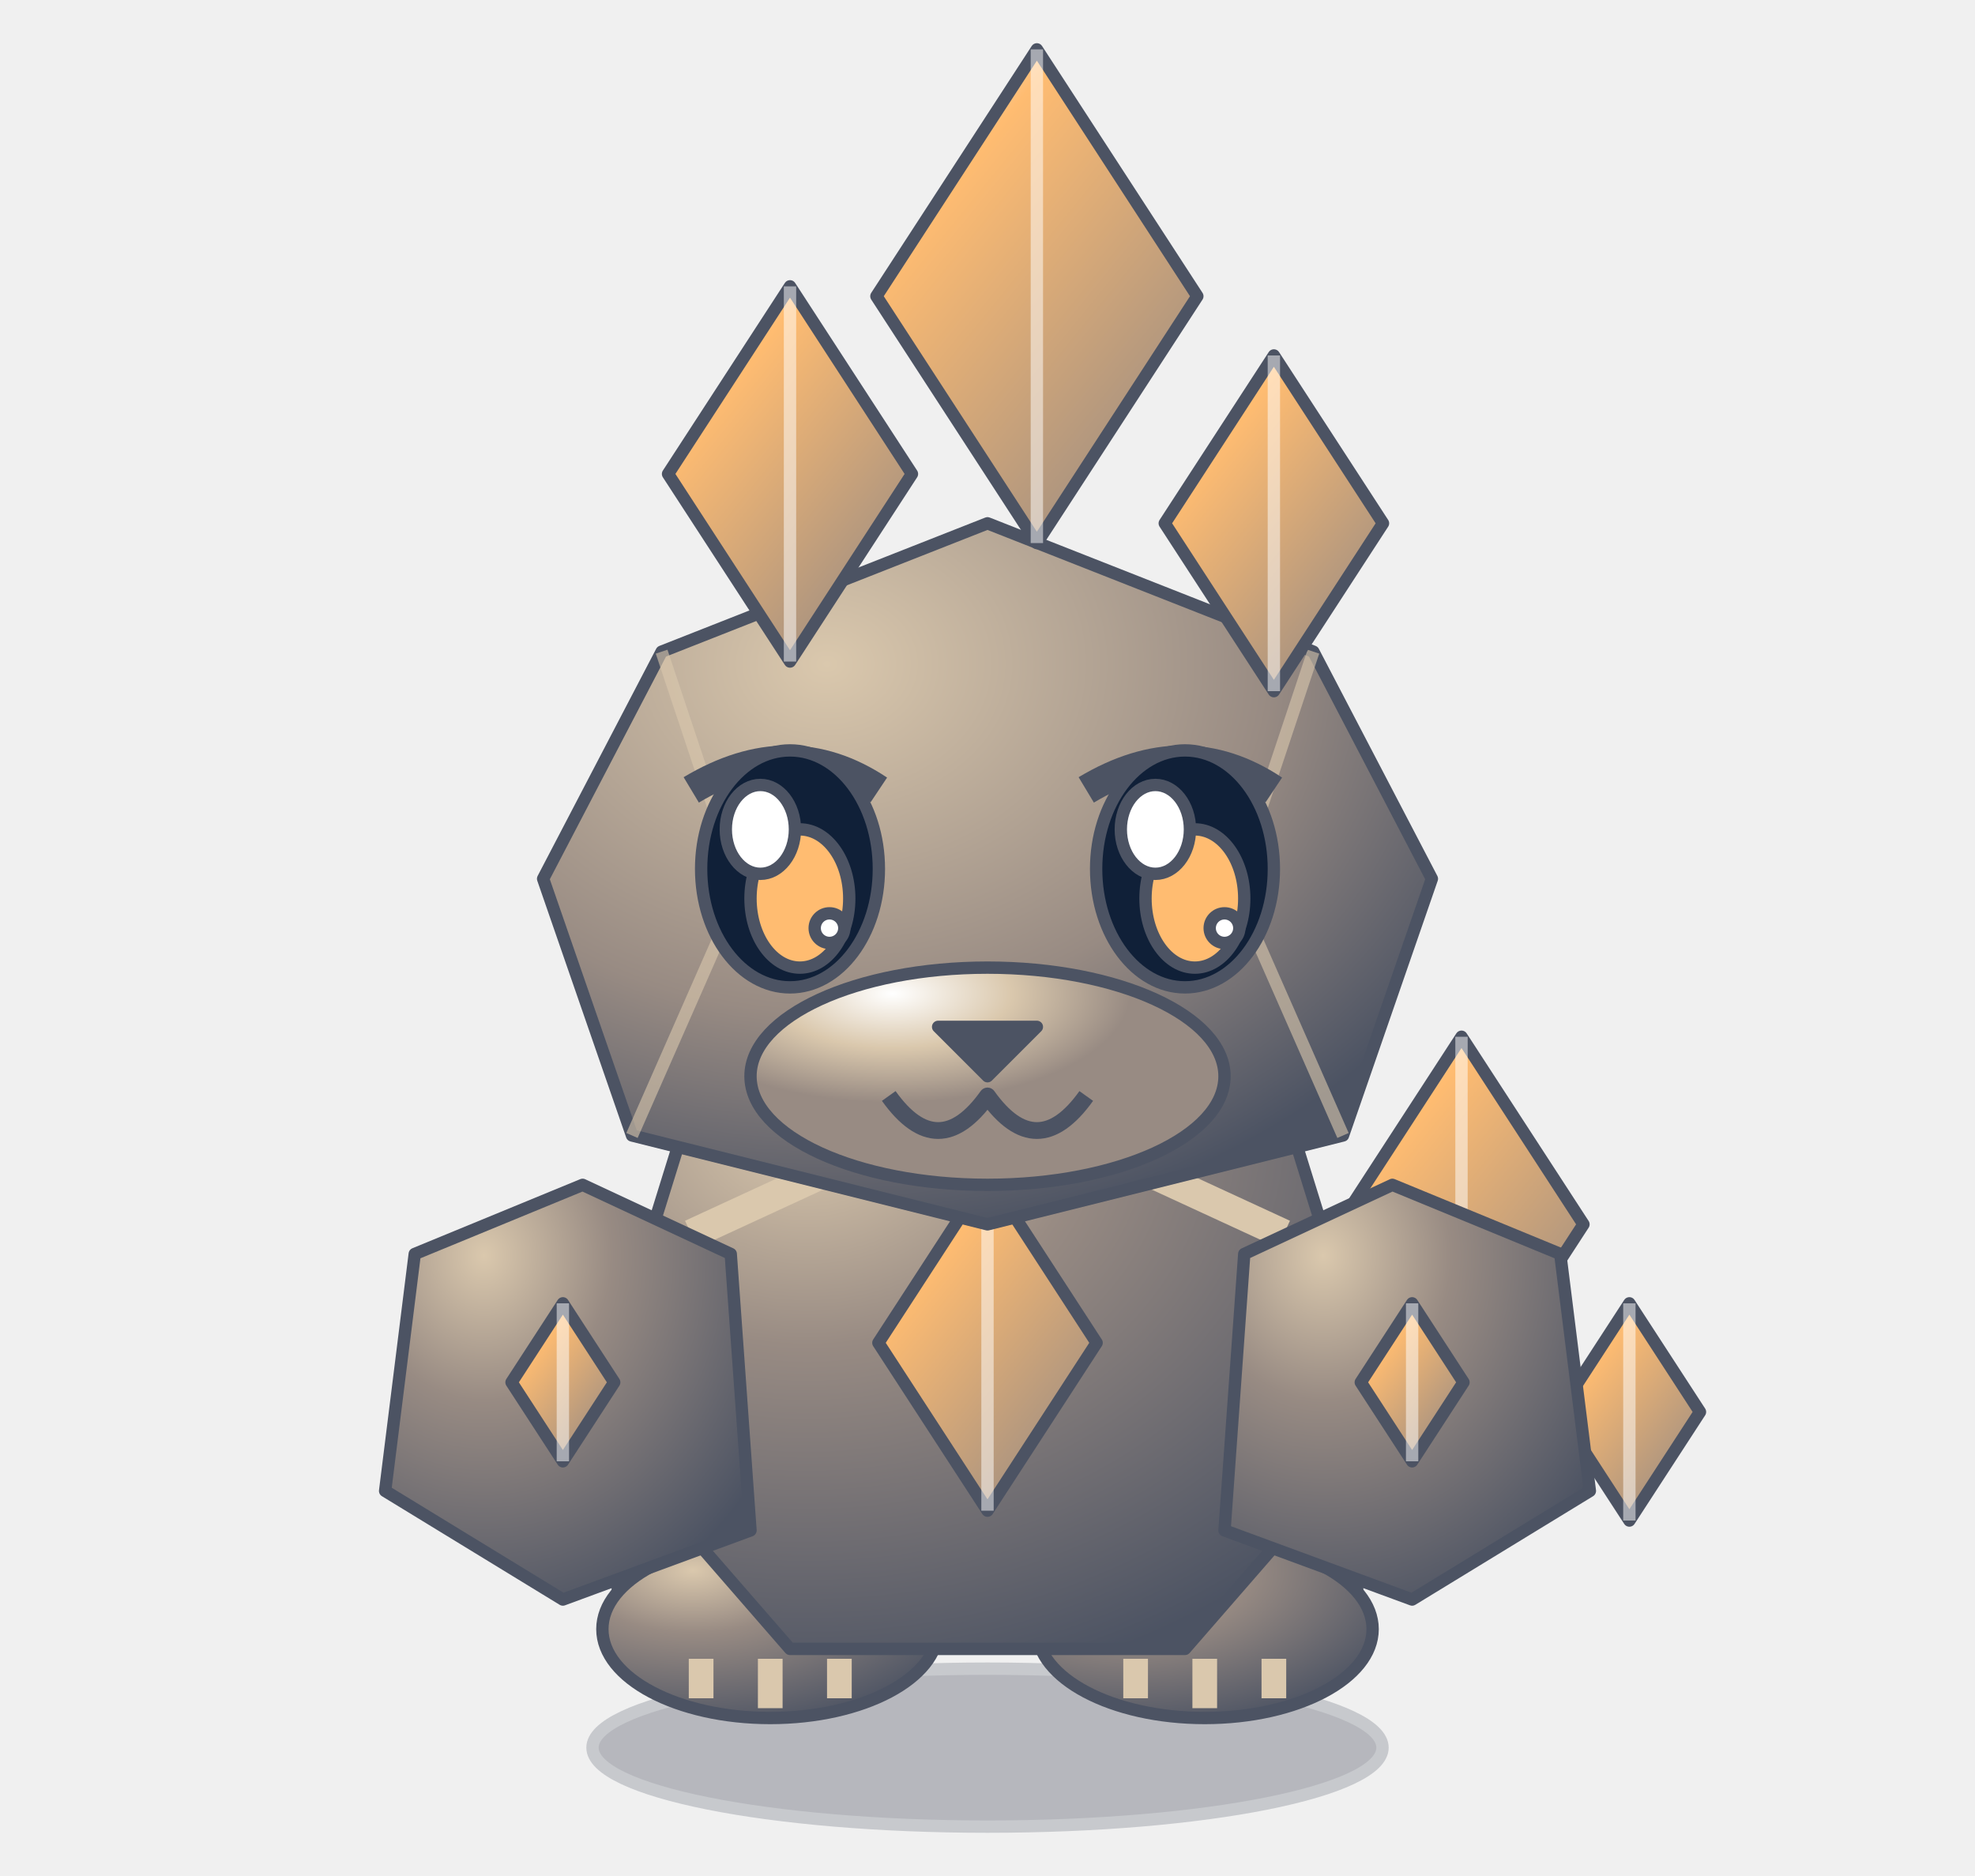
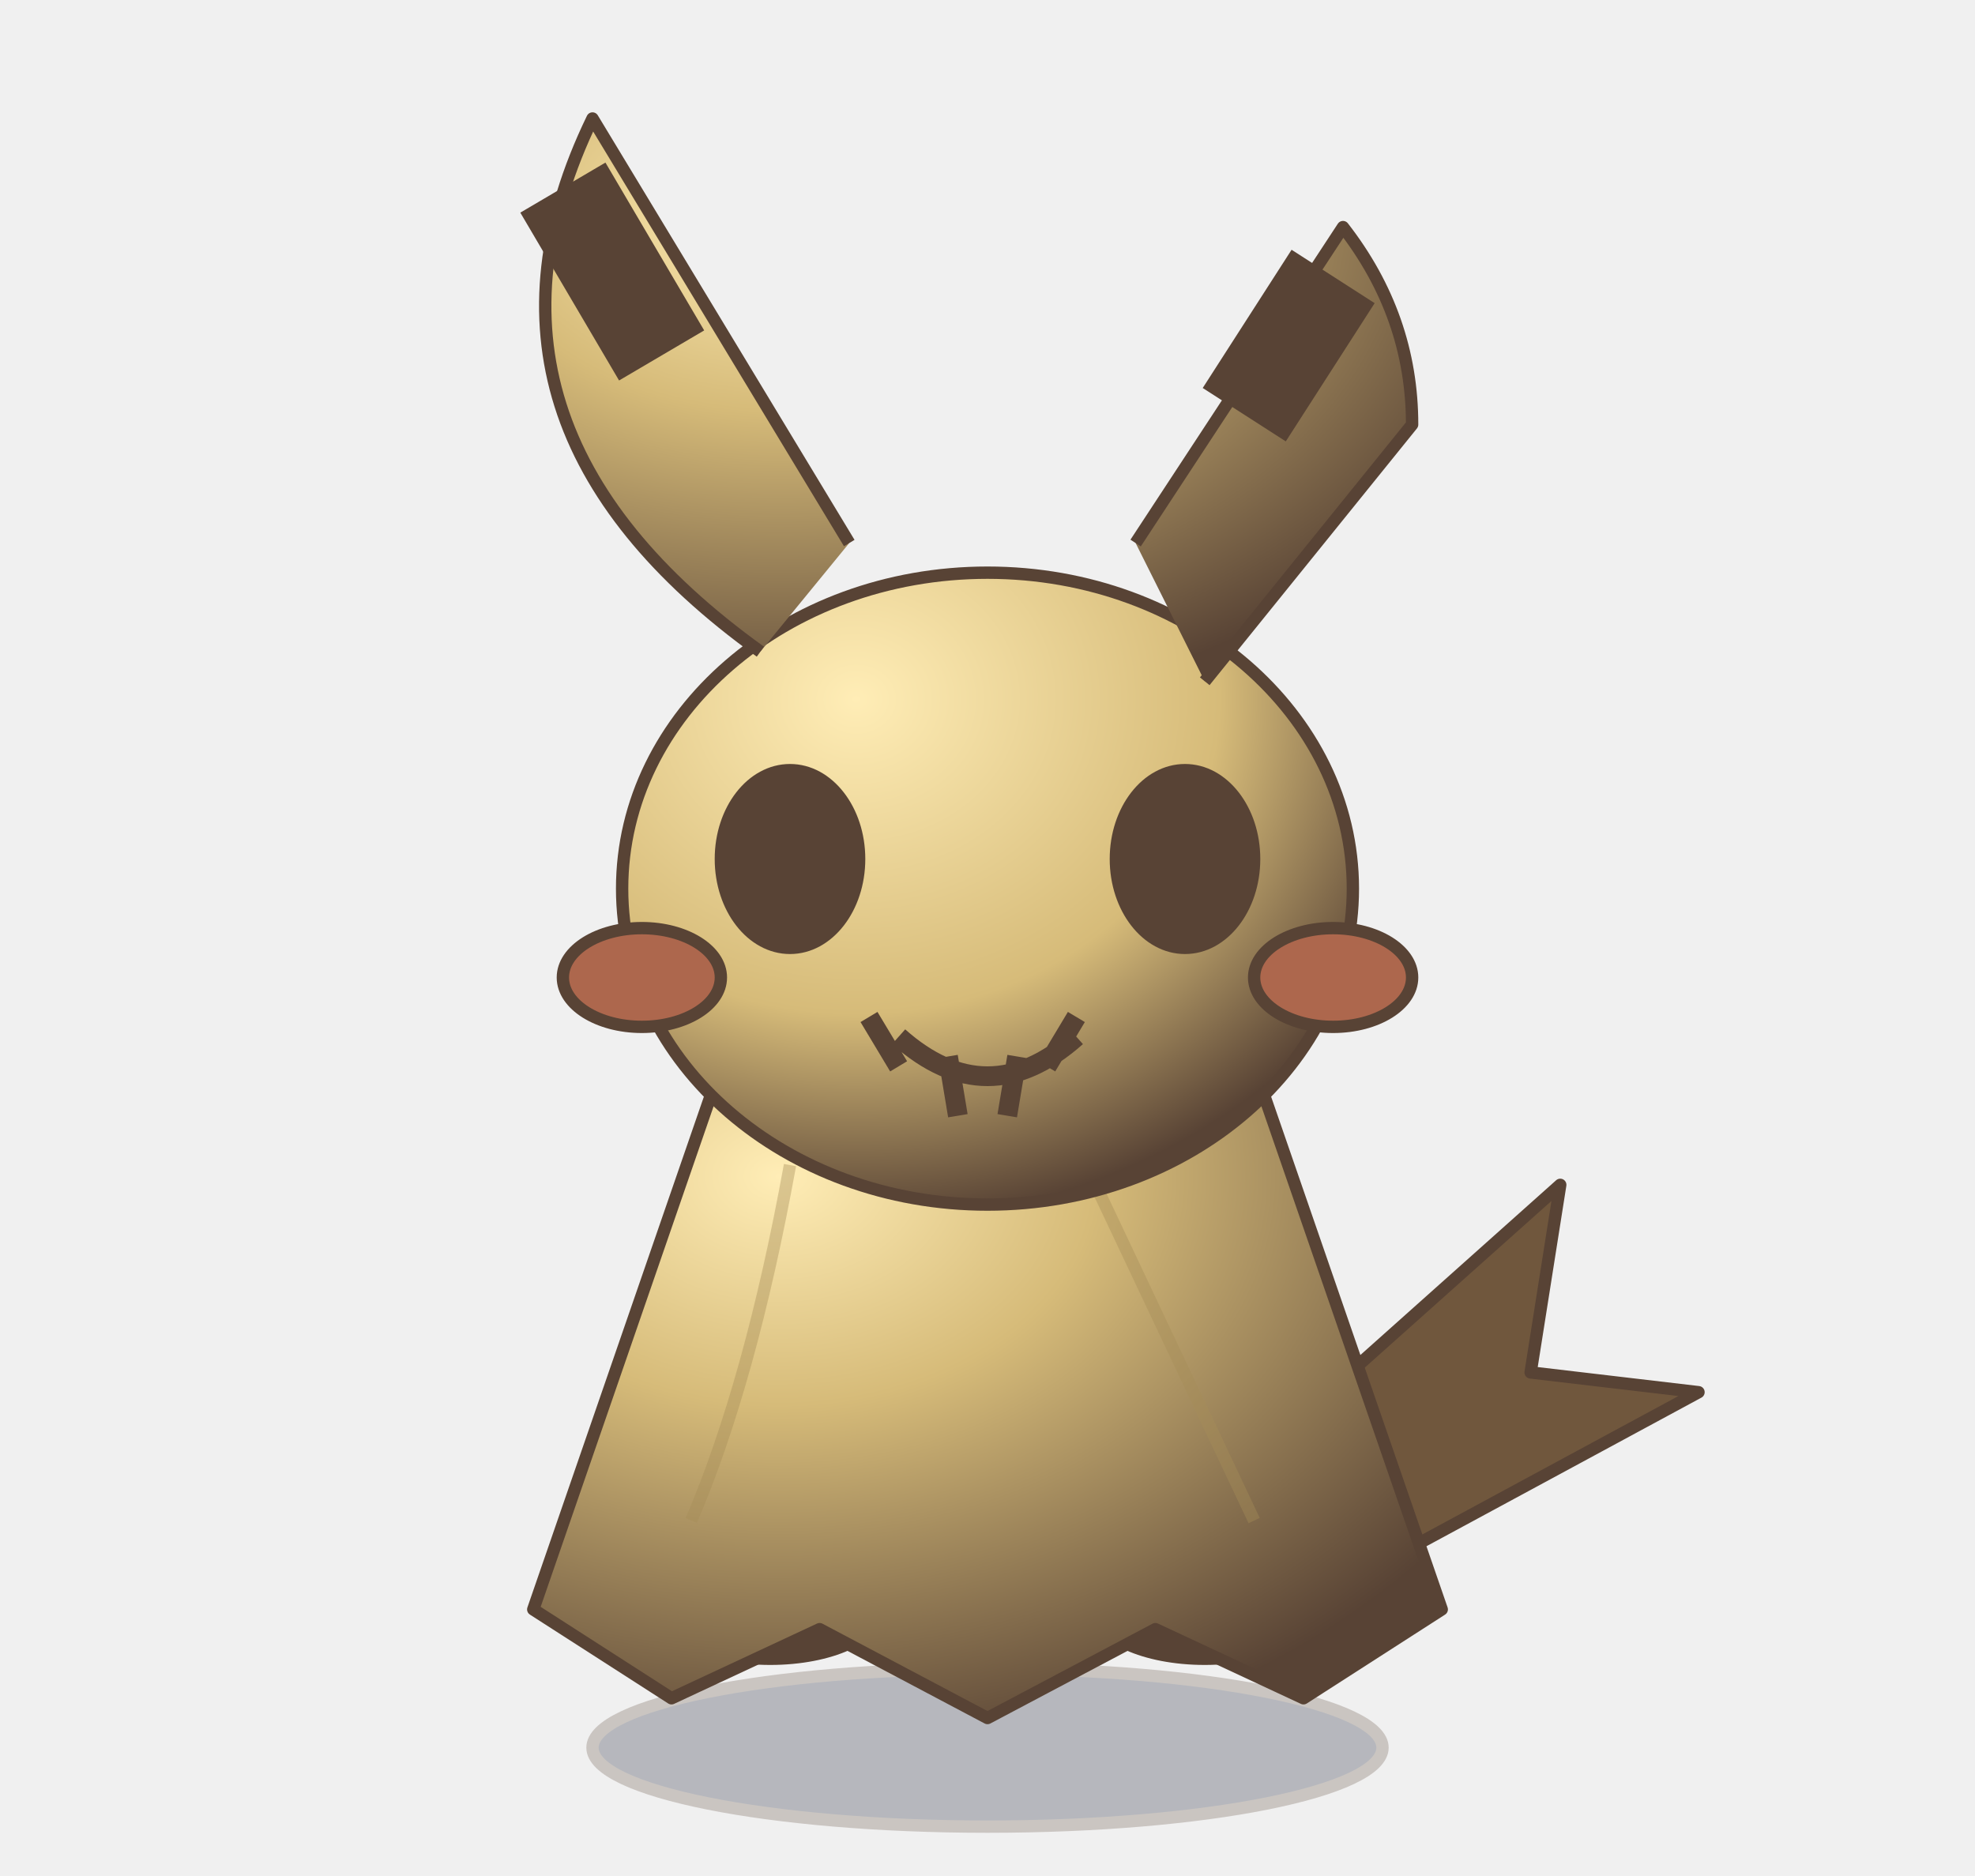
<svg xmlns="http://www.w3.org/2000/svg" viewBox="0 0 200 190">
  <defs>
    <radialGradient id="terradon-down-body" cx="27%" cy="17%" r="92%">
-       <stop stop-color="#dac8ad" />
-       <stop offset=".38" stop-color="#988b83" />
-       <stop offset="1" stop-color="#4c5363" />
+       <stop stop-color="#ffedb6" />
+       <stop offset=".38" stop-color="#d6bb79" />
+       <stop offset="1" stop-color="#584335" />
    </radialGradient>
    <radialGradient id="terradon-down-face" cx="32%" cy="20%" r="83%">
-       <stop stop-color="#dac8ad" />
-       <stop offset=".6" stop-color="#988b83" />
-       <stop offset="1" stop-color="#4c5363" />
+       <stop stop-color="#ffedb6" />
+       <stop offset=".6" stop-color="#d6bb79" />
+       <stop offset="1" stop-color="#584335" />
    </radialGradient>
    <radialGradient id="terradon-down-pearl" cx="30%" cy="12%">
      <stop stop-color="#ffffff" />
-       <stop offset=".5" stop-color="#dac8ad" />
-       <stop offset="1" stop-color="#988b83" />
+       <stop offset=".5" stop-color="#ffedb6" />
+       <stop offset="1" stop-color="#d6bb79" />
    </radialGradient>
    <linearGradient id="terradon-down-jewel" x2=".8" y2="1">
      <stop stop-color="#ffffff" />
-       <stop offset=".28" stop-color="#ffbc71" />
-       <stop offset="1" stop-color="#988b83" />
+       <stop offset=".28" stop-color="#bd96ee" />
+       <stop offset="1" stop-color="#d6bb79" />
    </linearGradient>
    <radialGradient id="terradon-down-shine">
      <stop stop-color="#ffffff" />
-       <stop offset=".4" stop-color="#ffbc71" />
-       <stop offset="1" stop-color="#988b83" />
+       <stop offset=".4" stop-color="#bd96ee" />
+       <stop offset="1" stop-color="#d6bb79" />
    </radialGradient>
  </defs>
-   <g stroke="#4c5363" stroke-width="1.25" stroke-linejoin="round">
+   <g stroke="#584335" stroke-width="1.25" stroke-linejoin="round">
    <ellipse class="fighter-shadow" cx="100" cy="177" rx="40" ry="8" fill="#060d24" opacity=".25" />
    <g class="fighter-character">
      <g class="fighter-tail">
-         <path d="m148 105 12.35 19 -12.35 19 -12.35 -19Z" fill="url(#terradon-down-jewel)" />
-         <path d="M148 105V143" stroke="#fff" opacity=".5" />
-         <path d="m165 132 7.15 11 -7.15 11 -7.15 -11Z" fill="url(#terradon-down-jewel)" />
-         <path d="M165 132V154" stroke="#fff" opacity=".5" />
+         <path d="m130 145 28-25-3 19 17 2-37 20Z" fill="#70573d" />
      </g>
      <g class="fighter-wings" />
      <g class="fighter-legL">
-         <path d="M68 142q-7 12-5 24 15 9 30 0 2-13-5-24Z" fill="url(#terradon-down-body)" />
-         <ellipse cx="78" cy="165" rx="17" ry="9" fill="url(#terradon-down-body)" />
-         <path d="m71 168v4m7-4v5m7-5v4" stroke="#dac8ad" stroke-width="2.5" />
+         <ellipse cx="78" cy="163" rx="11" ry="5" fill="#584335" />
      </g>
      <g class="fighter-legR">
-         <path d="M112 142q-7 12-5 24 15 9 30 0 2-13-5-24Z" fill="url(#terradon-down-body)" />
-         <ellipse cx="122" cy="165" rx="17" ry="9" fill="url(#terradon-down-body)" />
-         <path d="m115 168v4m7-4v5m7-5v4" stroke="#dac8ad" stroke-width="2.5" />
+         <ellipse cx="122" cy="163" rx="11" ry="5" fill="#584335" />
      </g>
      <g class="fighter-torso">
-         <path d="m69 115 31-12 31 12 9 29-20 23H80l-20-23Z" fill="url(#terradon-down-body)" />
-         <path d="m100 119 11.05 17 -11.05 17 -11.05 -17Z" fill="url(#terradon-down-jewel)" />
-         <path d="M100 119V153" stroke="#fff" opacity=".5" />
-         <path d="M70 125 83 119m34 0 13 6" stroke="#dac8ad" stroke-width="3" />
+         <path d="M73 108 127 108l19 55-14 9-15-7-17 9-17-9-15 7-14-9Z" fill="url(#terradon-down-body)" />
+         <path d="M80 118q-4 22-10 36m40-36 17 36" stroke="#a68d57" fill="none" opacity=".4" />
      </g>
-       <g class="fighter-armL">
-         <path d="m59 120-17 7-3 24 18 11 19-7-2-28Z" fill="url(#terradon-down-body)" />
-         <path d="m57 132 5.2 8 -5.2 8 -5.2 -8Z" fill="url(#terradon-down-jewel)" />
-         <path d="M57 132V148" stroke="#fff" opacity=".5" />
-       </g>
-       <g class="fighter-armR">
-         <path d="m141 120 17 7 3 24-18 11-19-7 2-28Z" fill="url(#terradon-down-body)" />
-         <path d="m143 132 5.2 8 -5.2 8 -5.2 -8Z" fill="url(#terradon-down-jewel)" />
-         <path d="M143 132V148" stroke="#fff" opacity=".5" />
-       </g>
+       <g class="fighter-armL" />
+       <g class="fighter-armR" />
      <g class="fighter-face">
        <g class="fighter-head">
-           <path d="m67 66 33-13 33 13 12 23-9 26-36 9-36-9-9-26Z" fill="url(#terradon-down-face)" />
-           <path d="m67 66 8 24-11 25m69-49-8 24 11 25" stroke="#dac8ad" opacity=".6" fill="none" />
-           <ellipse cx="100" cy="109" rx="24" ry="11" fill="url(#terradon-down-pearl)" />
-           <path d="m95 104 5 5 5-5Z" fill="#4c5363" />
-           <path d="M90 111q5 7 10 0 5 7 10 0" stroke="#4c5363" fill="none" stroke-width="1.7" />
+           <ellipse cx="100" cy="90" rx="37" ry="32" fill="url(#terradon-down-face)" />
+           <path d="M91 105q9 8 18 0m-21-2 3 5m5-1 1 6m6-6-1 6m7-10-3 5" stroke="#584335" fill="none" stroke-width="2" />
+           <ellipse cx="65" cy="99" rx="8" ry="5" fill="#ad674d" />
+           <ellipse cx="135" cy="99" rx="8" ry="5" fill="#ad674d" />
        </g>
        <g class="fighter-ears">
-           <path d="m80 29 12.35 19 -12.35 19 -12.35 -19Z" fill="url(#terradon-down-jewel)" />
-           <path d="M80 29V67" stroke="#fff" opacity=".5" />
-           <path d="m105 5 16.25 25 -16.25 25 -16.25 -25Z" fill="url(#terradon-down-jewel)" />
-           <path d="M105 5V55" stroke="#fff" opacity=".5" />
-           <path d="m129 36 11.05 17 -11.05 17 -11.05 -17Z" fill="url(#terradon-down-jewel)" />
-           <path d="M129 36V70" stroke="#fff" opacity=".5" />
+           <path d="M77 66Q45 43 60 12l26 43m29 0 21-32q7 9 7 20l-21 26" fill="url(#terradon-down-body)" />
+           <path d="m57 19 10 17m68-8-9 14" stroke="#584335" stroke-width="10" />
        </g>
        <g class="fighter-eyes">
-           <path d="M70 80q10-6 19 0" stroke="#4c5363" stroke-width="3" fill="none" />
-           <ellipse cx="80" cy="88" rx="9" ry="12" fill="#102038" />
-           <ellipse cx="81" cy="91" rx="5" ry="7" fill="#ffbc71" />
-           <ellipse cx="77" cy="84" rx="3.5" ry="4.5" fill="#ffffff" />
-           <circle cx="84" cy="94" r="1.5" fill="#fff" />
-           <path d="M110 80q10-6 19 0" stroke="#4c5363" stroke-width="3" fill="none" />
-           <ellipse cx="120" cy="88" rx="9" ry="12" fill="#102038" />
-           <ellipse cx="121" cy="91" rx="5" ry="7" fill="#ffbc71" />
-           <ellipse cx="117" cy="84" rx="3.5" ry="4.5" fill="#ffffff" />
-           <circle cx="124" cy="94" r="1.5" fill="#fff" />
+           <ellipse cx="80" cy="87" rx="7" ry="9" fill="#584335" />
+           <ellipse cx="120" cy="87" rx="7" ry="9" fill="#584335" />
        </g>
        <g class="fighter-flame" />
      </g>
      <g class="fighter-scarf" />
    </g>
  </g>
</svg>
